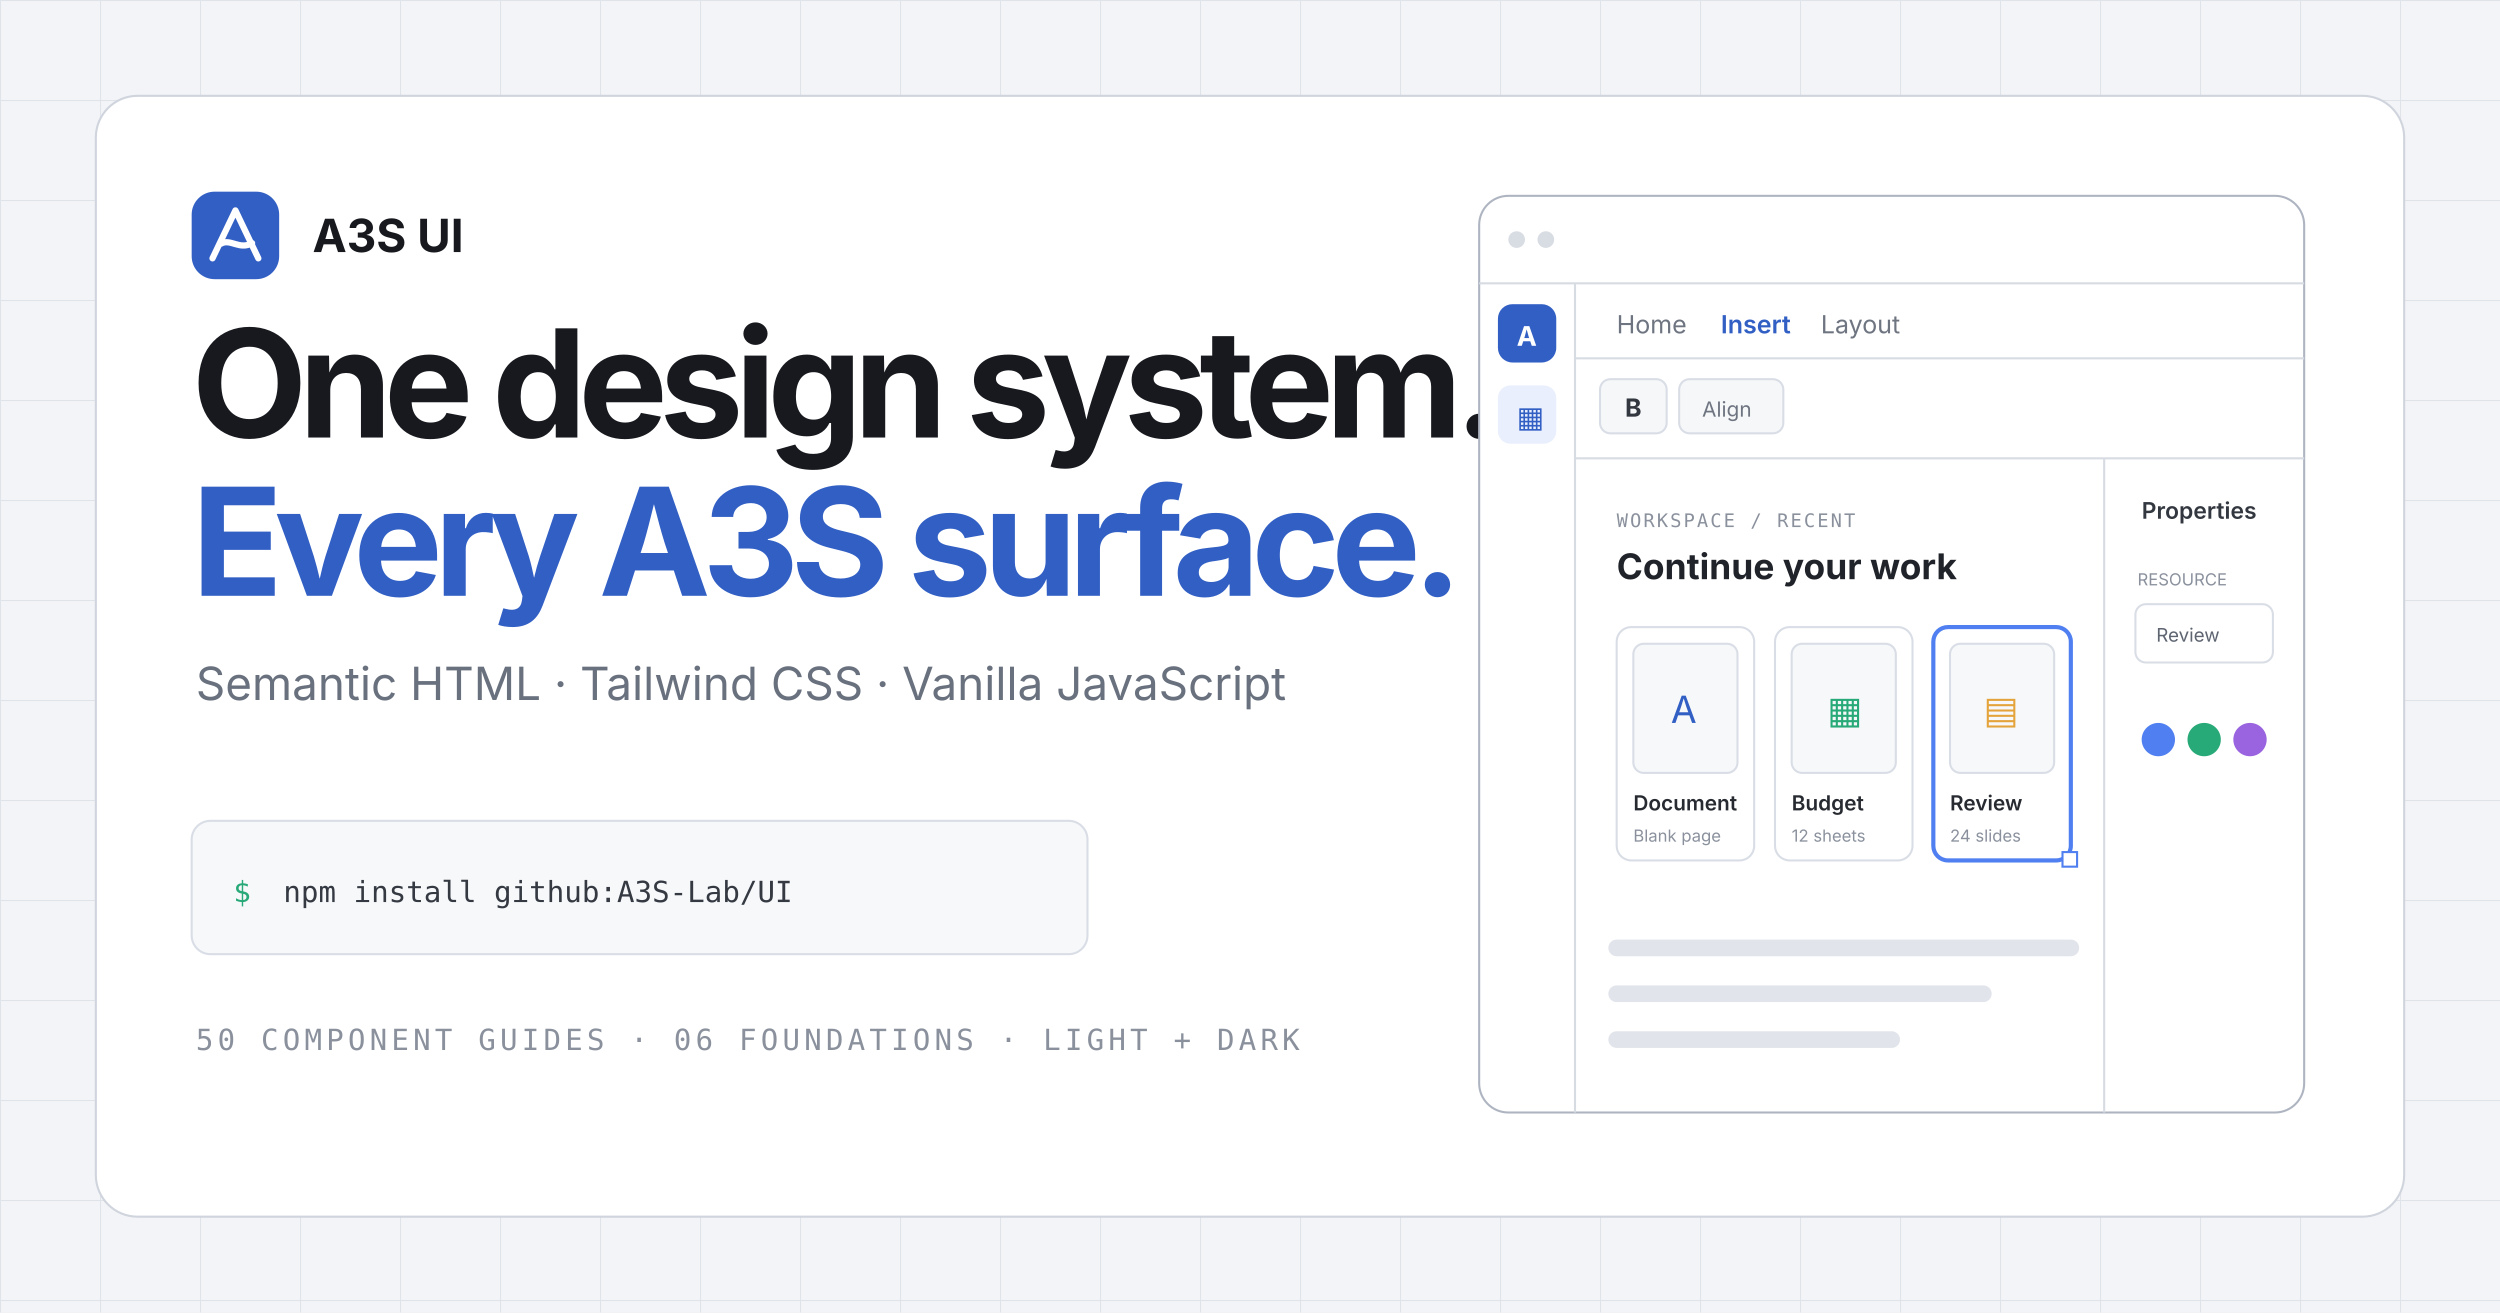
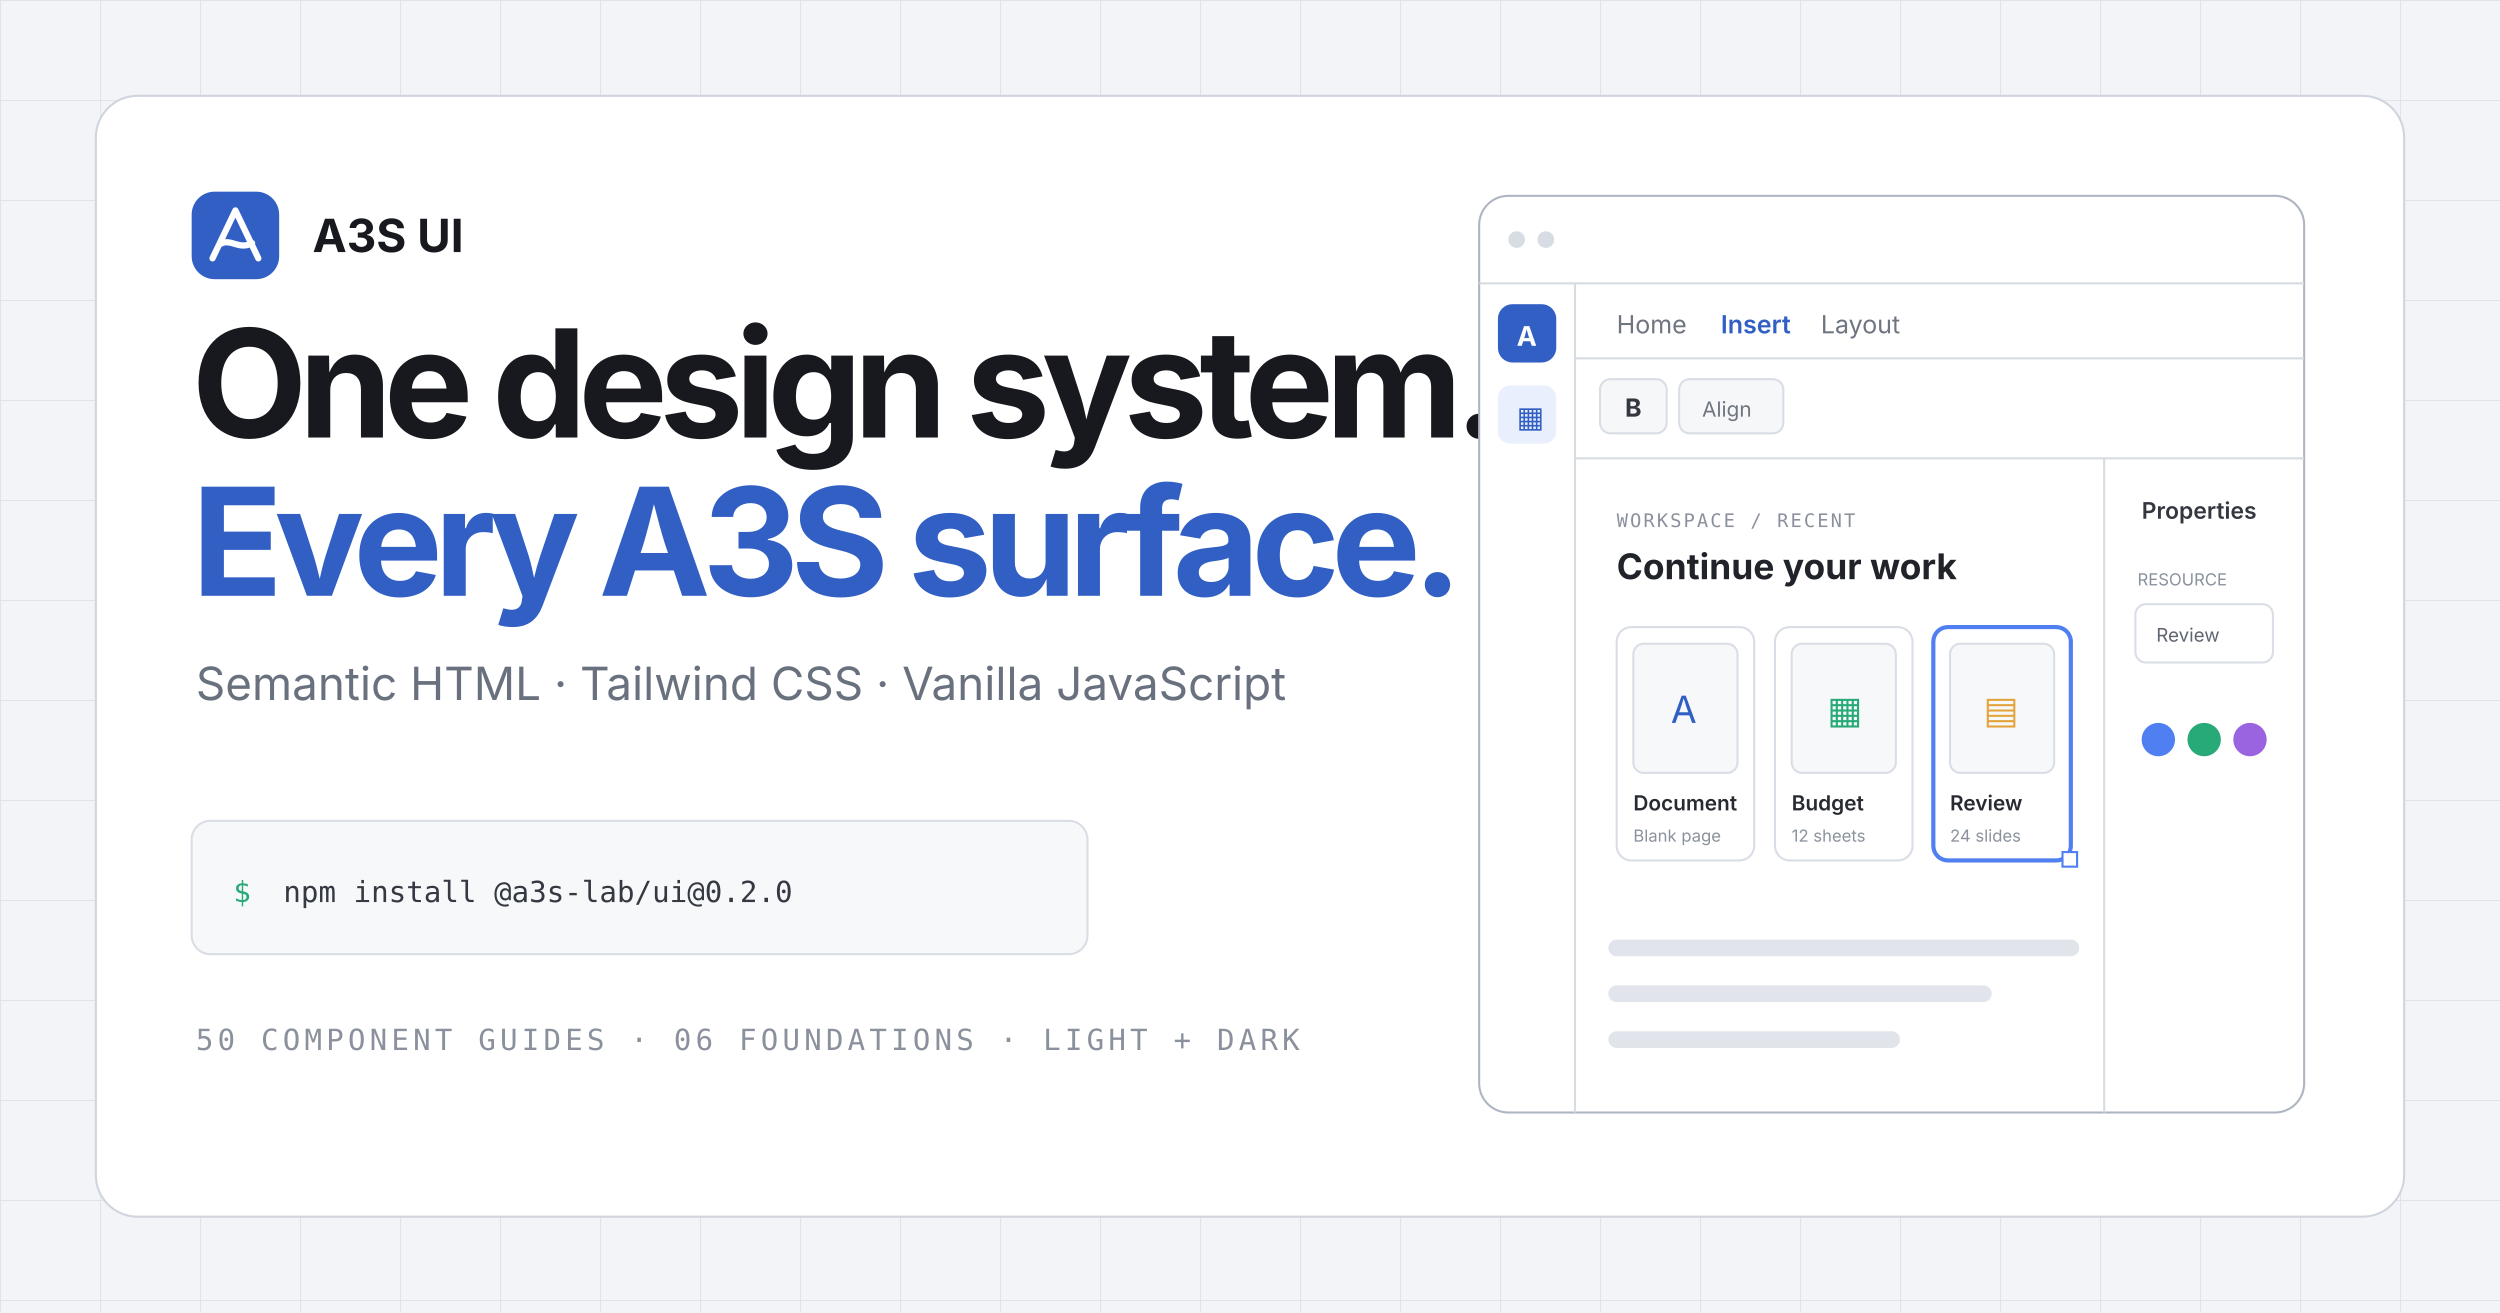
<svg xmlns="http://www.w3.org/2000/svg" width="1200" height="630" viewBox="0 0 1200 630" role="img" aria-labelledby="title desc">
  <defs>
    <pattern id="grid" width="48" height="48" patternUnits="userSpaceOnUse">
      <path d="M48 0H0V48" fill="none" stroke="#dfe3ea" stroke-width="1" />
    </pattern>
  </defs>
  <rect width="1200" height="630" fill="#f3f4f7" />
  <rect width="1200" height="630" fill="url(#grid)" />
  <rect x="46" y="46" width="1108" height="538" rx="20" fill="#fff" stroke="#cfd4dd" />
  <g transform="translate(92 92)" font-family="-apple-system,BlinkMacSystemFont,'Segoe UI','PingFang SC',sans-serif">
    <rect width="42" height="42" rx="11" fill="#315fc4" />
    <path d="M10 32 21 9l11 23M14 25c4.5-2.7 9 3.2 15-.3" fill="none" stroke="#fff" stroke-width="3" stroke-linecap="round" stroke-linejoin="round" />
    <text x="58" y="29" fill="#17191e" font-size="22" font-weight="700">A3S UI</text>
    <text x="0" y="118" fill="#17191e" font-size="72" font-weight="680" letter-spacing="-4">One design system.</text>
    <text x="0" y="194" fill="#315fc4" font-size="72" font-weight="680" letter-spacing="-4">Every A3S surface.</text>
    <text x="2" y="244" fill="#69717e" font-size="22">Semantic HTML · Tailwind CSS · Vanilla JavaScript</text>
    <g transform="translate(0 302)" font-family="ui-monospace,SFMono-Regular,Consolas,monospace" font-size="14">
      <rect width="430" height="64" rx="9" fill="#f7f8fa" stroke="#d9dde5" />
      <text x="20" y="39" fill="#28a978">$</text>
-       <text x="44" y="39" fill="#343942">npm install github:A3S-Lab/UI</text>
+       <text x="44" y="39" fill="#343942">npm install @a3s-lab/ui@0.2.0</text>
    </g>
    <text x="2" y="412" fill="#8a919d" font-family="ui-monospace,SFMono-Regular,Consolas,monospace" font-size="14" letter-spacing="2">50 COMPONENT GUIDES · 06 FOUNDATIONS · LIGHT + DARK</text>
  </g>
  <g transform="translate(710 94)" font-family="-apple-system,BlinkMacSystemFont,'Segoe UI',sans-serif">
    <rect width="396" height="440" rx="14" fill="#fff" stroke="#aeb5c1" />
    <path d="M0 42h396M46 42v398M46 78h350M46 126h350M300 126v314" fill="none" stroke="#d7dbe2" />
    <circle cx="18" cy="21" r="4" fill="#d8dce3" />
    <circle cx="32" cy="21" r="4" fill="#d8dce3" />
    <rect x="9" y="52" width="28" height="28" rx="7" fill="#315fc4" />
    <text x="18" y="72" fill="#fff" font-size="13" font-weight="700">A</text>
    <rect x="9" y="91" width="28" height="28" rx="6" fill="#e9effc" />
    <text x="18" y="111" fill="#315fc4" font-size="14">▦</text>
    <text x="66" y="66" fill="#6e7581" font-size="12">Home</text>
    <text x="116" y="66" fill="#315fc4" font-size="12" font-weight="600">Insert</text>
    <text x="164" y="66" fill="#6e7581" font-size="12">Layout</text>
    <rect x="58" y="88" width="32" height="26" rx="5" fill="#f6f7f9" stroke="#d9dde5" />
    <text x="70" y="106" fill="#333840" font-size="12" font-weight="700">B</text>
    <rect x="96" y="88" width="50" height="26" rx="5" fill="#f6f7f9" stroke="#d9dde5" />
    <text x="107" y="106" fill="#6e7581" font-size="10">Align</text>
    <text x="66" y="159" fill="#8a919d" font-family="ui-monospace,SFMono-Regular,Consolas,monospace" font-size="9" letter-spacing="1">WORKSPACE / RECENT</text>
    <text x="66" y="184" fill="#20242a" font-size="17" font-weight="650">Continue your work</text>
    <g transform="translate(66 207)">
      <rect width="66" height="112" rx="7" fill="#fff" stroke="#d9dde5" />
      <rect x="8" y="8" width="50" height="62" rx="5" fill="#f7f8fa" stroke="#d9dde5" />
      <text x="26" y="46" fill="#315fc4" font-size="18">A</text>
      <text x="8" y="88" fill="#272b31" font-size="10" font-weight="600">Document</text>
      <text x="8" y="103" fill="#8a919d" font-size="8">Blank page</text>
    </g>
    <g transform="translate(142 207)">
      <rect width="66" height="112" rx="7" fill="#fff" stroke="#d9dde5" />
      <rect x="8" y="8" width="50" height="62" rx="5" fill="#f7f8fa" stroke="#d9dde5" />
      <text x="25" y="46" fill="#28a978" font-size="18">▦</text>
      <text x="8" y="88" fill="#272b31" font-size="10" font-weight="600">Budget</text>
      <text x="8" y="103" fill="#8a919d" font-size="8">12 sheets</text>
    </g>
    <g transform="translate(218 207)">
      <rect width="66" height="112" rx="7" fill="#fff" stroke="#4f7ff0" stroke-width="2" />
      <rect x="8" y="8" width="50" height="62" rx="5" fill="#f7f8fa" stroke="#d9dde5" />
      <text x="24" y="46" fill="#e4a43b" font-size="18">▤</text>
      <text x="8" y="88" fill="#272b31" font-size="10" font-weight="600">Review</text>
      <text x="8" y="103" fill="#8a919d" font-size="8">24 slides</text>
      <rect x="62" y="108" width="7" height="7" fill="#fff" stroke="#4f7ff0" />
    </g>
    <text x="318" y="155" fill="#333840" font-size="11" font-weight="600">Properties</text>
    <text x="316" y="187" fill="#8a919d" font-size="8">RESOURCE</text>
    <rect x="315" y="196" width="66" height="28" rx="5" fill="#fff" stroke="#d9dde5" />
    <text x="325" y="214" fill="#5e6571" font-size="9">Review</text>
    <circle cx="326" cy="261" r="8" fill="#4f7ff0" />
    <circle cx="348" cy="261" r="8" fill="#28a978" />
    <circle cx="370" cy="261" r="8" fill="#9a63df" />
    <path d="M66 361h218M66 383h176M66 405h132" stroke="#e1e4ea" stroke-width="8" stroke-linecap="round" />
  </g>
</svg>
